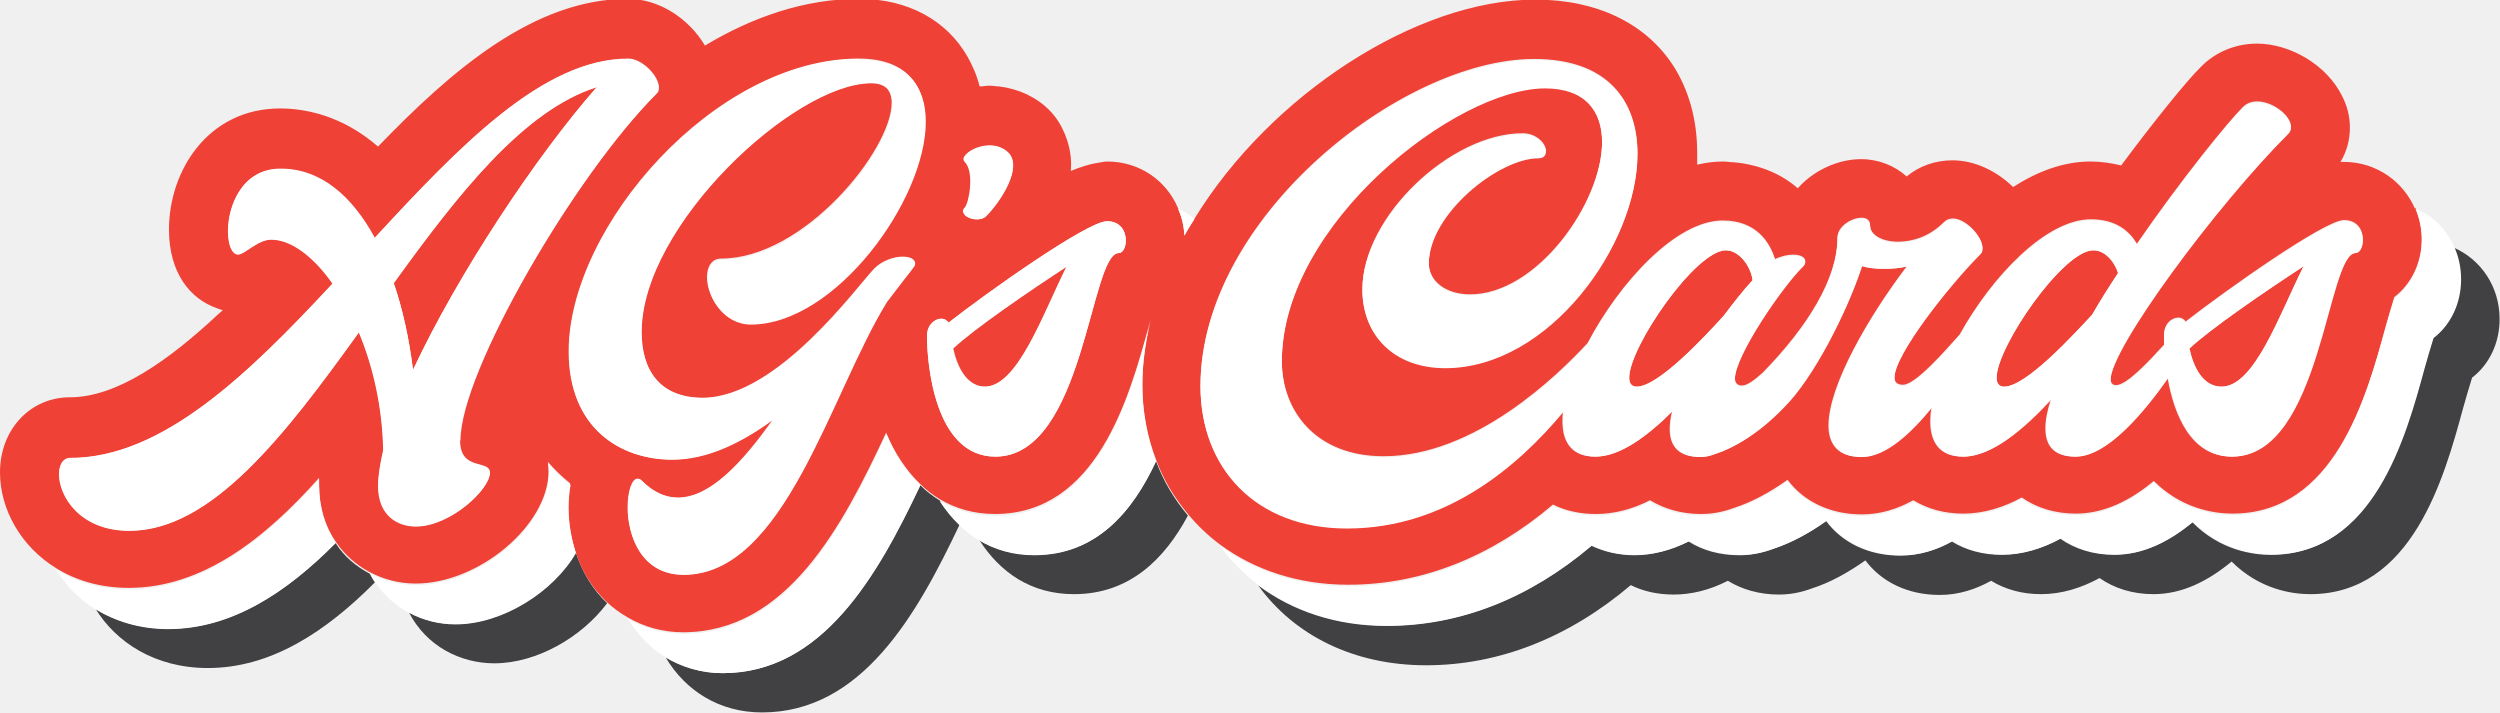
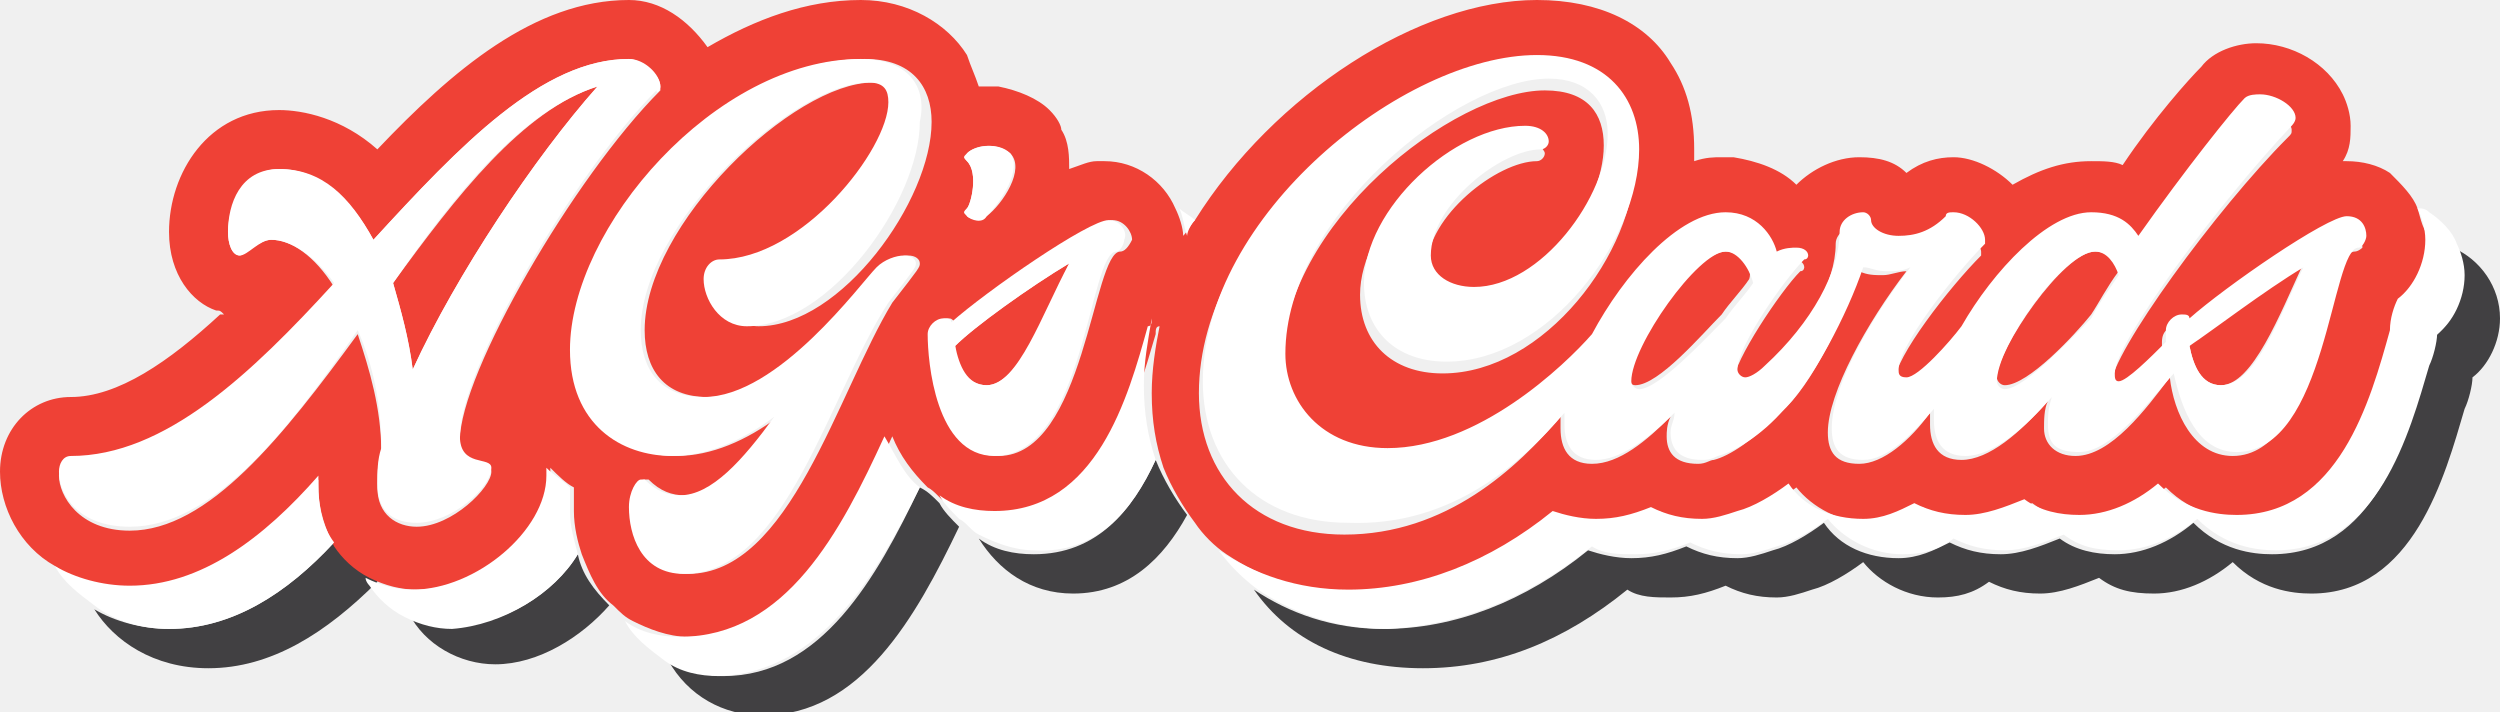
- <svg xmlns="http://www.w3.org/2000/svg" id="Layer_1" viewBox="0 0 63.62 18.13">
-   <defs>
-     <style>.cls-1{fill:none;}.cls-2{fill:#fff;}.cls-3{fill:#ef4136;}.cls-4{fill:#414042;}</style>
-   </defs>
-   <path class="cls-4" d="m8.54,13.82c-1.24,1.25-2.64,2.18-4.25,2.18-.73,0-1.36-.2-1.86-.51.52.85,1.51,1.51,2.86,1.51,1.61,0,3.01-.93,4.25-2.18-.05-.07-.09-.15-.13-.22-.34-.18-.65-.43-.87-.78Z" />
-   <path class="cls-4" d="m26.33,14.12c-.54,0-1.01-.14-1.41-.38.53.83,1.32,1.38,2.41,1.38,1.42,0,2.31-.9,2.9-2-.34-.41-.62-.86-.81-1.38-.59,1.27-1.51,2.38-3.09,2.38Z" />
-   <path class="cls-4" d="m62.44,6.3c.11.25.17.53.17.82,0,.62-.27,1.16-.7,1.49-.07.22-.16.53-.23.78-.49,1.77-1.31,4.73-3.89,4.73-.45,0-1.29-.11-2-.83-.59.49-1.25.83-1.99.83-.53,0-1-.15-1.37-.41-.46.25-.96.41-1.49.41-.48,0-.92-.12-1.27-.34-.39.22-.83.36-1.31.36-.81,0-1.48-.33-1.89-.88-.45.32-.91.56-1.35.71-.3.11-.58.16-.85.16-.5,0-.94-.12-1.3-.35-.47.23-.92.35-1.38.35-.4,0-.77-.09-1.09-.24-1.58,1.34-3.35,2.04-5.21,2.04-1.29,0-2.4-.38-3.27-1.03.91,1.26,2.42,2.03,4.27,2.03s3.63-.7,5.21-2.04c.32.16.69.24,1.09.24.45,0,.91-.11,1.38-.35.36.22.8.35,1.3.35.28,0,.56-.05.85-.16.44-.14.9-.39,1.35-.71.41.55,1.08.88,1.89.88.48,0,.91-.14,1.31-.36.36.22.79.34,1.27.34.53,0,1.03-.16,1.49-.41.37.26.84.41,1.37.41.74,0,1.4-.34,1.99-.83.71.71,1.54.83,2,.83,2.59,0,3.41-2.96,3.89-4.73.07-.25.16-.56.23-.78.43-.33.7-.87.7-1.49,0-.83-.48-1.52-1.17-1.82Z" />
-   <path class="cls-4" d="m23.42,12.35c-1.08,2.29-2.49,4.78-5.03,4.78-.54,0-1.03-.15-1.45-.4.51.86,1.38,1.4,2.45,1.4,2.54,0,3.94-2.48,5.03-4.78-.19-.18-.35-.39-.5-.61-.18-.11-.35-.24-.5-.39Z" />
-   <path class="cls-4" d="m14.65,14.06c-.58.99-1.87,1.82-3.07,1.82-.4,0-.8-.1-1.17-.29.44.85,1.3,1.29,2.17,1.29,1.08,0,2.23-.67,2.87-1.53-.36-.34-.63-.78-.8-1.3Z" />
-   <path class="cls-1" d="m18.36,6.6c-.24,0-.36.2-.36.47,0,.48.4,1.18,1.1,1.18,2.15,0,4.45-3.17,4.45-5.16,0-.91-.48-1.58-1.69-1.58-3.66,0-7.38,4.28-7.38,7.45,0,1.94,1.3,2.75,2.63,2.75.88,0,1.75-.42,2.57-1.02-.78,1.1-1.61,1.99-2.42,1.99-.31,0-.62-.13-.92-.43-.04-.04-.07-.05-.11-.05-.14,0-.25.32-.25.73,0,.72.34,1.71,1.42,1.71,2.57,0,3.73-4.6,5.17-6.94.67-.89.72-.9.72-.98,0-.11-.13-.17-.31-.17-.22,0-.52.1-.72.3-.4.4-2.46,3.29-4.37,3.29-1.09,0-1.56-.7-1.56-1.68,0-2.72,3.89-6.33,5.84-6.33.38,0,.54.2.54.53,0,1.19-2.23,3.96-4.34,3.96Z" />
-   <path class="cls-1" d="m16.76,2.24c0-.3-.43-.74-.78-.74-2.16,0-4.28,2.21-6.45,4.56-.58-1.07-1.37-1.76-2.4-1.76-.97,0-1.33.94-1.33,1.58,0,.35.1.6.26.6.16,0,.5-.38.84-.38.5,0,1.07.42,1.56,1.12-2.15,2.31-4.34,4.44-6.68,4.44-.18,0-.28.17-.28.41,0,.55.52,1.44,1.79,1.44,2.09,0,3.96-2.43,5.84-5.05.36.86.6,1.9.62,3-.08.35-.13.65-.13.91,0,.76.5,1.03.96,1.03.88,0,1.88-.94,1.88-1.36,0-.35-.76-.02-.76-.82,0-1.73,2.89-6.72,5-8.83.04-.04.05-.08.05-.14Zm-6.25,7.17c-.1-.78-.26-1.54-.49-2.21,1.63-2.25,3.3-4.4,5.17-4.99-1.54,1.75-3.54,4.76-4.68,7.2Z" />
-   <path class="cls-1" d="m24.56,4.13c.26.26.1,1.07,0,1.16-.07.07-.05.13,0,.19.11.11.4.16.53.02.36-.36.95-1.24.56-1.62-.32-.32-.86-.16-1.06.04-.07.07-.1.14-.04.2Z" />
-   <path class="cls-1" d="m28.17,5.63c-.5,0-3.08,1.83-4.03,2.58-.04-.06-.11-.1-.18-.1-.17,0-.37.16-.37.44,0,.66.18,3.07,1.74,3.07,2.27,0,2.41-5.18,3.14-5.18.11,0,.18-.16.18-.32,0-.23-.13-.49-.48-.49Zm-3.11,4.21c-.48,0-.72-.52-.82-.97.54-.5,1.92-1.45,2.9-2.09-.62,1.25-1.25,3.06-2.09,3.06Z" />
-   <path class="cls-1" d="m59.64,5.63c-.5,0-3.08,1.83-4.03,2.58-.04-.06-.11-.1-.18-.1-.17,0-.37.16-.37.44,0,.06,0,.16,0,.25-.39.43-.96,1.03-1.22,1.03-.1,0-.14-.06-.14-.16,0-.8,2.69-4.43,4.52-6.26.05-.05.07-.1.07-.16,0-.28-.47-.64-.86-.64-.13,0-.26.05-.36.14-.34.32-1.55,1.81-2.7,3.48-.19-.32-.54-.62-1.17-.62-1.14,0-2.52,1.46-3.34,2.93-.34.39-1.11,1.28-1.44,1.28-.16,0-.22-.07-.22-.2,0-.6,1.42-2.38,2.19-3.15.04-.04.05-.08.05-.14,0-.29-.42-.74-.75-.74-.1,0-.17.02-.24.1-.36.36-.79.49-1.16.49-.4,0-.71-.17-.71-.42,0-.14-.1-.19-.22-.19-.25,0-.61.23-.61.5,0,1.04-.74,2.26-1.9,3.44-.21.19-.4.33-.53.33-.12,0-.18-.07-.18-.19,0-.59,1.2-2.33,1.71-2.84.06-.05.08-.1.08-.14,0-.1-.13-.16-.31-.16-.14,0-.3.04-.46.11-.13-.42-.47-.98-1.33-.98-1.19,0-2.64,1.58-3.44,3.12-.74.81-2.85,2.88-5.19,2.88-1.73,0-2.59-1.16-2.59-2.43,0-3.51,4.44-6.96,6.7-6.96,1.03,0,1.45.59,1.45,1.38,0,1.56-1.66,3.89-3.36,3.89-.61,0-1.05-.34-1.05-.8,0-1.28,1.79-2.69,2.78-2.69.14,0,.2-.07.2-.17,0-.18-.24-.44-.59-.44-1.83,0-4.08,2.12-4.08,3.96,0,1.15.8,1.99,2.11,1.99,2.64,0,4.89-3.14,4.89-5.44,0-1.34-.75-2.4-2.63-2.4-3.38,0-8.49,4.05-8.49,8.31,0,2.06,1.39,3.61,3.73,3.61,2.55,0,4.38-1.62,5.5-2.96-.01.09-.02.18-.02.26,0,.54.24.9.83.9.62,0,1.33-.53,1.96-1.16-.04.17-.06.31-.06.46,0,.43.22.71.78.71.12,0,.24-.03.37-.08.41-.13,1.07-.48,1.74-1.18.74-.73,1.6-2.41,1.99-3.6.16.05.35.07.55.07.19,0,.4-.01.6-.06-.97,1.28-1.99,3.03-1.99,4.05,0,.49.24.8.84.8s1.24-.6,1.78-1.26c-.02.12-.03.24-.03.35,0,.54.24.9.83.9.72,0,1.54-.7,2.24-1.46-.1.29-.14.53-.14.74,0,.46.23.72.76.72.81,0,1.75-1.15,2.35-2,.17.91.58,2,1.63,2,2.27,0,2.41-5.18,3.14-5.18.11,0,.18-.16.18-.32,0-.23-.13-.49-.48-.49Zm-17.98,4.21c-.13,0-.19-.08-.19-.23,0-.78,1.69-3.24,2.46-3.24.34,0,.64.4.68.76-.24.26-.49.58-.73.9-.49.54-1.67,1.81-2.22,1.81Zm9.35,0c-.13,0-.19-.08-.19-.23,0-.78,1.69-3.24,2.46-3.24.29,0,.54.26.63.58-.23.35-.46.71-.66,1.06-.48.52-1.68,1.83-2.24,1.83Zm5.53,0c-.48,0-.72-.52-.82-.97.54-.5,1.92-1.45,2.9-2.09-.62,1.25-1.25,3.06-2.09,3.06Z" />
-   <path class="cls-3" d="m61.46,5.32c-.15-.35-.39-.64-.69-.85-.32-.22-.7-.35-1.13-.35-.03,0-.05,0-.08,0,.16-.26.24-.56.24-.87,0-.29-.07-.56-.2-.81-.39-.79-1.32-1.33-2.17-1.33-.53,0-1.05.21-1.42.59-.34.33-1.16,1.34-2.03,2.51-.25-.06-.51-.1-.78-.1-.68,0-1.35.25-1.97.65-.42-.41-.98-.68-1.54-.68-.44,0-.84.14-1.17.41-.3-.27-.71-.44-1.16-.44-.58,0-1.2.28-1.61.74-.44-.38-.99-.6-1.62-.66-.09,0-.18-.02-.28-.02-.22,0-.44.03-.66.08,0-.1,0-.2,0-.3,0-.86-.22-1.61-.61-2.22-.69-1.06-1.92-1.68-3.51-1.68-3.01,0-6.73,2.41-8.67,5.57-.09.14-.18.29-.26.43-.01-.25-.07-.48-.16-.69-.3-.71-.98-1.19-1.81-1.19-.06,0-.14.02-.21.03-.21.03-.44.1-.71.21.03-.33-.03-.65-.16-.96-.09-.21-.21-.41-.39-.59-.34-.34-.79-.54-1.27-.6-.08,0-.17-.02-.25-.02s-.17.02-.25.02c-.07-.28-.18-.53-.31-.76-.52-.91-1.5-1.47-2.76-1.47-1.37,0-2.71.46-3.92,1.19-.41-.69-1.17-1.19-1.96-1.19-2.38,0-4.48,1.81-6.36,3.76-.93-.81-1.89-.97-2.49-.97-1.84,0-2.83,1.59-2.83,3.08,0,1.13.56,1.77,1.21,2,.05.02.1.04.16.05-.03.03-.06.06-.1.09-1.28,1.2-2.6,2.13-3.79,2.13-1.01,0-1.78.82-1.78,1.91,0,.93.52,1.88,1.43,2.44.5.31,1.12.5,1.85.5,1.87,0,3.46-1.25,4.84-2.8,0,.05,0,.11,0,.16,0,.59.16,1.08.42,1.46.23.34.53.6.87.78.36.19.76.29,1.17.29,1.61,0,3.38-1.49,3.38-2.86,0-.06,0-.14-.02-.24.17.2.37.39.57.55-.03.18-.05.37-.05.58,0,.41.07.79.18,1.14.16.52.44.96.8,1.3.16.15.34.28.53.39.41.24.89.38,1.41.38,2.65,0,4.06-2.7,5.17-5.08.21.51.5.95.86,1.3.15.15.32.28.5.39.4.24.87.38,1.41.38,2.59,0,3.41-2.96,3.9-4.73.02-.07.04-.15.06-.23-.13.55-.21,1.1-.21,1.65,0,.7.13,1.35.35,1.93.19.52.47.97.81,1.38.24.29.51.55.82.78.87.64,1.98,1.02,3.26,1.02,1.86,0,3.63-.7,5.21-2.04.32.16.69.24,1.09.24.45,0,.91-.11,1.38-.35.36.22.8.35,1.3.35.28,0,.56-.05.85-.16.44-.14.9-.39,1.35-.71.41.55,1.08.88,1.89.88.48,0,.91-.14,1.31-.36.36.22.79.34,1.27.34.53,0,1.03-.16,1.49-.41.37.26.84.41,1.37.41.74,0,1.4-.34,1.99-.83.71.71,1.54.83,2,.83,2.59,0,3.41-2.96,3.89-4.73.07-.25.16-.56.23-.78.43-.33.7-.87.7-1.49,0-.28-.06-.55-.16-.79Zm-35.8-1.44c.38.38-.2,1.26-.56,1.62-.13.13-.42.08-.53-.02-.05-.06-.07-.12,0-.19.1-.1.26-.9,0-1.16-.06-.06-.04-.13.04-.2.19-.19.73-.36,1.06-.04Zm-13.95,7.33c0,.79.76.47.76.82,0,.42-1.01,1.36-1.88,1.36-.46,0-.96-.28-.96-1.03,0-.26.05-.56.13-.91-.02-1.1-.26-2.14-.62-3-1.88,2.61-3.75,5.05-5.84,5.05-1.27,0-1.79-.89-1.79-1.44,0-.24.1-.41.28-.41,2.34,0,4.53-2.12,6.68-4.44-.49-.7-1.06-1.12-1.56-1.12-.34,0-.68.38-.84.38-.17,0-.26-.25-.26-.6,0-.65.36-1.58,1.33-1.58,1.03,0,1.82.7,2.4,1.76,2.17-2.35,4.29-4.56,6.45-4.56.35,0,.78.44.78.74,0,.06-.01.11-.05.14-2.11,2.11-5,7.1-5,8.83ZM22.16,2.11c-1.96,0-5.84,3.61-5.84,6.33,0,.98.47,1.68,1.56,1.68,1.91,0,3.97-2.89,4.37-3.29.2-.2.5-.3.72-.3.18,0,.31.06.31.17,0,.08-.05.1-.72.98-1.44,2.34-2.6,6.94-5.17,6.94-1.08,0-1.42-1-1.42-1.71,0-.41.11-.73.25-.73.04,0,.07.01.11.05.3.3.61.43.92.43.82,0,1.64-.89,2.42-1.99-.82.6-1.69,1.02-2.57,1.02-1.33,0-2.63-.8-2.63-2.75,0-3.17,3.72-7.45,7.38-7.45,1.21,0,1.69.67,1.69,1.58,0,1.99-2.3,5.16-4.45,5.16-.71,0-1.1-.7-1.1-1.18,0-.26.12-.47.36-.47,2.11,0,4.34-2.77,4.34-3.96,0-.32-.16-.53-.54-.53Zm6.31,4.33c-.73,0-.88,5.18-3.14,5.18-1.56,0-1.74-2.41-1.74-3.07,0-.29.2-.44.37-.44.07,0,.14.04.18.1.95-.74,3.53-2.58,4.03-2.58.35,0,.48.26.48.49,0,.17-.07.32-.18.32Zm31.46,0c-.73,0-.88,5.18-3.14,5.18-1.05,0-1.47-1.09-1.63-2-.6.85-1.54,2-2.35,2-.53,0-.76-.26-.76-.72,0-.22.05-.46.14-.74-.71.77-1.52,1.46-2.24,1.46-.59,0-.83-.36-.83-.9,0-.11.01-.23.03-.35-.55.66-1.2,1.26-1.78,1.26s-.84-.31-.84-.8c0-1.02,1.02-2.77,1.99-4.05-.2.05-.41.06-.6.06-.2,0-.4-.02-.55-.07-.38,1.19-1.24,2.86-1.99,3.6-.67.7-1.33,1.06-1.74,1.18-.13.05-.25.08-.37.08-.56,0-.78-.28-.78-.71,0-.14.02-.29.06-.46-.62.64-1.33,1.16-1.96,1.16-.59,0-.83-.36-.83-.9,0-.08,0-.17.02-.26-1.11,1.34-2.94,2.96-5.5,2.96-2.34,0-3.73-1.55-3.73-3.61,0-4.26,5.11-8.31,8.49-8.31,1.87,0,2.63,1.06,2.63,2.4,0,2.3-2.25,5.44-4.89,5.44-1.31,0-2.11-.84-2.11-1.99,0-1.83,2.24-3.96,4.08-3.96.35,0,.59.26.59.44,0,.1-.06.17-.2.17-1,0-2.78,1.4-2.78,2.69,0,.47.44.8,1.05.8,1.7,0,3.36-2.33,3.36-3.89,0-.79-.42-1.38-1.45-1.38-2.27,0-6.7,3.44-6.7,6.96,0,1.27.86,2.43,2.59,2.43,2.33,0,4.44-2.07,5.19-2.88.81-1.54,2.25-3.12,3.44-3.12.86,0,1.2.56,1.33.98.16-.07.31-.11.46-.11.18,0,.31.06.31.16,0,.05-.02.1-.08.14-.52.52-1.71,2.25-1.71,2.84,0,.12.06.19.18.19.13,0,.32-.14.53-.33,1.15-1.18,1.9-2.4,1.9-3.44,0-.28.36-.5.61-.5.12,0,.22.05.22.19,0,.25.31.42.71.42.37,0,.8-.13,1.16-.49.07-.07.14-.1.24-.1.33,0,.75.46.75.74,0,.06-.01.11-.05.14-.78.78-2.19,2.55-2.19,3.15,0,.13.06.2.22.2.32,0,1.09-.89,1.44-1.28.82-1.48,2.2-2.93,3.34-2.93.64,0,.98.3,1.17.62,1.15-1.67,2.36-3.15,2.7-3.48.1-.1.23-.14.36-.14.4,0,.86.36.86.64,0,.06-.02.11-.07.16-1.83,1.83-4.52,5.46-4.52,6.26,0,.1.05.16.14.16.27,0,.83-.6,1.22-1.03,0-.09,0-.19,0-.25,0-.29.2-.44.37-.44.07,0,.14.04.18.1.95-.74,3.53-2.58,4.03-2.58.35,0,.48.26.48.49,0,.17-.07.32-.18.32Z" />
-   <path class="cls-3" d="m25.07,9.84c.84,0,1.46-1.81,2.09-3.06-.98.64-2.36,1.58-2.9,2.09.1.46.34.97.82.97Z" />
-   <path class="cls-3" d="m10.02,7.21c.23.67.4,1.43.49,2.21,1.14-2.43,3.14-5.44,4.68-7.2-1.87.59-3.54,2.73-5.17,4.99Z" />
-   <path class="cls-3" d="m53.27,6.37c-.77,0-2.46,2.46-2.46,3.24,0,.14.06.23.19.23.56,0,1.76-1.32,2.24-1.83.2-.35.43-.71.66-1.06-.1-.31-.35-.58-.63-.58Z" />
-   <path class="cls-3" d="m43.92,6.37c-.77,0-2.46,2.46-2.46,3.24,0,.14.06.23.19.23.55,0,1.73-1.27,2.22-1.81.24-.32.49-.64.73-.9-.05-.36-.35-.76-.68-.76Z" />
-   <path class="cls-3" d="m56.53,9.84c.84,0,1.46-1.81,2.09-3.06-.98.64-2.36,1.58-2.9,2.09.1.46.33.97.82.97Z" />
-   <path class="cls-2" d="m23.42,12.35c-.36-.35-.65-.79-.86-1.3-1.1,2.37-2.52,5.08-5.17,5.08-.53,0-1-.14-1.41-.38.25.41.57.74.96.98.42.25.91.4,1.45.4,2.54,0,3.94-2.48,5.03-4.78Z" />
-   <path class="cls-2" d="m29.42,11.75c-.22-.59-.35-1.23-.35-1.93,0-.55.08-1.11.21-1.65-.02.08-.04.16-.06.23-.49,1.77-1.31,4.73-3.9,4.73-.54,0-1.01-.14-1.41-.38.15.23.31.43.5.61.15.15.32.28.5.39.4.24.87.38,1.41.38,1.58,0,2.5-1.11,3.09-2.38Z" />
-   <path class="cls-2" d="m14.65,14.06c-.11-.35-.18-.73-.18-1.14,0-.21.02-.4.05-.58-.21-.16-.4-.34-.57-.55.01.1.02.18.02.24,0,1.36-1.77,2.86-3.38,2.86-.4,0-.81-.1-1.17-.29.04.08.08.15.13.22.23.34.53.6.87.78.36.19.76.29,1.17.29,1.2,0,2.5-.83,3.07-1.82Z" />
-   <path class="cls-2" d="m8.54,13.82c-.26-.39-.42-.87-.42-1.46,0-.05,0-.1,0-.16-1.38,1.55-2.97,2.8-4.84,2.8-.73,0-1.35-.19-1.85-.5.24.39.57.74.99,1,.51.31,1.13.51,1.86.51,1.61,0,3.01-.93,4.25-2.18Z" />
-   <path class="cls-2" d="m30.4,5.57c-.13-.1-.27-.19-.42-.26.09.21.15.44.16.69.08-.15.17-.29.26-.43Z" />
-   <path class="cls-2" d="m40.52,13.88c.32.16.69.24,1.09.24.45,0,.91-.11,1.38-.35.36.22.8.35,1.3.35.28,0,.56-.05.85-.16.44-.14.9-.39,1.35-.71.41.55,1.08.88,1.89.88.48,0,.91-.14,1.31-.36.36.22.79.34,1.27.34.53,0,1.03-.16,1.49-.41.37.26.84.41,1.37.41.74,0,1.4-.34,1.99-.83.71.71,1.54.83,2,.83,2.59,0,3.41-2.96,3.89-4.73.07-.25.16-.56.23-.78.43-.33.7-.87.7-1.49,0-.3-.06-.57-.17-.82-.15-.34-.38-.62-.68-.82-.09-.06-.2-.1-.31-.15.1.24.16.51.16.79,0,.62-.27,1.16-.7,1.49-.07.22-.16.53-.23.78-.49,1.77-1.31,4.73-3.89,4.73-.45,0-1.29-.11-2-.83-.59.49-1.25.83-1.99.83-.53,0-1-.15-1.37-.41-.46.25-.96.41-1.49.41-.48,0-.92-.12-1.27-.34-.39.22-.83.36-1.31.36-.81,0-1.48-.33-1.89-.88-.45.32-.91.56-1.35.71-.3.11-.58.16-.85.16-.5,0-.94-.12-1.3-.35-.47.23-.92.35-1.38.35-.4,0-.77-.09-1.09-.24-1.58,1.34-3.35,2.04-5.21,2.04-1.28,0-2.39-.38-3.26-1.02.28.38.61.71.98.99.87.65,1.98,1.03,3.27,1.03,1.86,0,3.63-.7,5.21-2.04Z" />
-   <path class="cls-2" d="m16.76,2.24c0-.3-.43-.74-.78-.74-2.16,0-4.28,2.21-6.45,4.56-.58-1.07-1.37-1.76-2.4-1.76-.97,0-1.33.94-1.33,1.58,0,.35.1.6.26.6.16,0,.5-.38.84-.38.5,0,1.07.42,1.56,1.12-2.15,2.31-4.34,4.44-6.68,4.44-.18,0-.28.17-.28.41,0,.55.52,1.44,1.79,1.44,2.09,0,3.96-2.43,5.84-5.05.36.86.6,1.9.62,3-.08.35-.13.65-.13.91,0,.76.5,1.03.96,1.03.88,0,1.88-.94,1.88-1.36,0-.35-.76-.02-.76-.82,0-1.73,2.89-6.72,5-8.83.04-.04.05-.08.05-.14Zm-6.25,7.17c-.1-.78-.26-1.54-.49-2.21,1.63-2.25,3.3-4.4,5.17-4.99-1.54,1.75-3.54,4.76-4.68,7.2Z" />
-   <path class="cls-2" d="m21.86,1.5c-3.66,0-7.38,4.28-7.38,7.45,0,1.94,1.3,2.75,2.63,2.75.88,0,1.75-.42,2.57-1.02-.78,1.1-1.61,1.99-2.42,1.99-.31,0-.62-.13-.92-.43-.04-.04-.07-.05-.11-.05-.14,0-.25.32-.25.73,0,.72.34,1.71,1.42,1.71,2.57,0,3.73-4.6,5.17-6.94.67-.89.72-.9.72-.98,0-.11-.13-.17-.31-.17-.22,0-.52.1-.72.3-.4.4-2.46,3.29-4.37,3.29-1.09,0-1.56-.7-1.56-1.68,0-2.72,3.89-6.33,5.84-6.33.38,0,.54.2.54.53,0,1.19-2.23,3.96-4.34,3.96-.24,0-.36.2-.36.47,0,.48.4,1.18,1.1,1.18,2.15,0,4.45-3.17,4.45-5.16,0-.91-.48-1.58-1.69-1.58Z" />
-   <path class="cls-2" d="m24.56,5.48c.11.11.4.16.53.02.36-.36.95-1.24.56-1.62-.32-.32-.86-.16-1.06.04-.07.07-.1.14-.04.2.26.26.1,1.07,0,1.16-.07.07-.05.13,0,.19Z" />
-   <path class="cls-2" d="m28.17,5.63c-.5,0-3.08,1.83-4.03,2.58-.04-.06-.11-.1-.18-.1-.17,0-.37.16-.37.44,0,.66.18,3.07,1.74,3.07,2.27,0,2.41-5.18,3.14-5.18.11,0,.18-.16.18-.32,0-.23-.13-.49-.48-.49Zm-3.11,4.21c-.48,0-.72-.52-.82-.97.54-.5,1.92-1.45,2.9-2.09-.62,1.25-1.25,3.06-2.09,3.06Z" />
-   <path class="cls-2" d="m39.8,10.46c-.01.09-.02.18-.02.26,0,.54.24.9.83.9.62,0,1.33-.53,1.96-1.16-.04.17-.06.31-.06.46,0,.43.22.71.78.71.12,0,.24-.03.37-.08.41-.13,1.07-.48,1.74-1.18.74-.73,1.6-2.41,1.99-3.6.16.05.35.07.55.07.19,0,.4-.01.6-.06-.97,1.28-1.99,3.03-1.99,4.05,0,.49.24.8.84.8s1.24-.6,1.78-1.26c-.02.12-.03.24-.03.35,0,.54.24.9.83.9.72,0,1.54-.7,2.24-1.46-.1.29-.14.53-.14.74,0,.46.23.72.76.72.81,0,1.75-1.15,2.35-2,.17.91.58,2,1.63,2,2.27,0,2.41-5.18,3.14-5.18.11,0,.18-.16.18-.32,0-.23-.13-.49-.48-.49-.5,0-3.08,1.83-4.03,2.58-.04-.06-.11-.1-.18-.1-.17,0-.37.16-.37.44,0,.06,0,.16,0,.25-.39.43-.96,1.03-1.22,1.03-.1,0-.14-.06-.14-.16,0-.8,2.69-4.43,4.52-6.26.05-.05.07-.1.07-.16,0-.28-.47-.64-.86-.64-.13,0-.26.05-.36.14-.34.32-1.55,1.81-2.7,3.48-.19-.32-.54-.62-1.17-.62-1.14,0-2.52,1.46-3.34,2.93-.34.39-1.11,1.28-1.44,1.28-.16,0-.22-.07-.22-.2,0-.6,1.42-2.38,2.19-3.15.04-.04.05-.08.05-.14,0-.29-.42-.74-.75-.74-.1,0-.17.02-.24.1-.36.36-.79.49-1.16.49-.4,0-.71-.17-.71-.42,0-.14-.1-.19-.22-.19-.25,0-.61.23-.61.5,0,1.04-.74,2.26-1.9,3.44-.21.19-.4.33-.53.33-.12,0-.18-.07-.18-.19,0-.59,1.2-2.33,1.71-2.84.06-.05.08-.1.08-.14,0-.1-.13-.16-.31-.16-.14,0-.3.04-.46.11-.13-.42-.47-.98-1.33-.98-1.19,0-2.64,1.58-3.44,3.12-.74.81-2.85,2.88-5.19,2.88-1.73,0-2.59-1.16-2.59-2.43,0-3.51,4.44-6.96,6.7-6.96,1.03,0,1.45.59,1.45,1.38,0,1.56-1.66,3.89-3.36,3.89-.61,0-1.05-.34-1.05-.8,0-1.28,1.79-2.69,2.78-2.69.14,0,.2-.07.2-.17,0-.18-.24-.44-.59-.44-1.83,0-4.08,2.12-4.08,3.96,0,1.15.8,1.99,2.11,1.99,2.64,0,4.89-3.14,4.89-5.44,0-1.34-.75-2.4-2.63-2.4-3.38,0-8.49,4.05-8.49,8.31,0,2.06,1.39,3.61,3.73,3.61,2.55,0,4.38-1.62,5.5-2.96Zm18.82-3.68c-.62,1.25-1.25,3.06-2.09,3.06-.48,0-.72-.52-.82-.97.54-.5,1.92-1.45,2.9-2.09Zm-5.35-.41c.29,0,.54.26.63.58-.23.35-.46.71-.66,1.06-.48.52-1.68,1.83-2.24,1.83-.13,0-.19-.08-.19-.23,0-.78,1.69-3.24,2.46-3.24Zm-9.35,0c.34,0,.64.4.68.76-.24.26-.49.58-.73.9-.49.54-1.67,1.81-2.22,1.81-.13,0-.19-.08-.19-.23,0-.78,1.69-3.24,2.46-3.24Z" />
+ <svg xmlns="http://www.w3.org/2000/svg" version="1.1" id="Layer_1" x="0px" y="0px" viewBox="0 0 63.6 18.1" style="enable-background:new 0 0 63.6 18.1;" xml:space="preserve">
+   <style type="text/css">
+ 	.st0{fill:#414042;}
+ 	.st1{fill:none;}
+ 	.st2{fill:#EF4136;}
+ 	.st3{fill:#FFFFFF;}
+ </style>
+   <g>
+     <path class="st0" d="M8.5,13.8C7.3,15.1,5.9,16,4.3,16c-0.7,0-1.4-0.2-1.9-0.5C2.9,16.3,3.9,17,5.3,17c1.6,0,3-0.9,4.3-2.2   c0-0.1-0.1-0.1-0.1-0.2C9.1,14.4,8.8,14.2,8.5,13.8z" />
+     <path class="st0" d="M26.3,14.1c-0.5,0-1-0.1-1.4-0.4c0.5,0.8,1.3,1.4,2.4,1.4c1.4,0,2.3-0.9,2.9-2c-0.3-0.4-0.6-0.9-0.8-1.4   C28.8,13,27.9,14.1,26.3,14.1z" />
+     <path class="st0" d="M62.4,6.3c0.1,0.3,0.2,0.5,0.2,0.8c0,0.6-0.3,1.2-0.7,1.5c-0.1,0.2-0.2,0.5-0.2,0.8c-0.5,1.8-1.3,4.7-3.9,4.7   c-0.5,0-1.3-0.1-2-0.8c-0.6,0.5-1.3,0.8-2,0.8c-0.5,0-1-0.1-1.4-0.4c-0.5,0.2-1,0.4-1.5,0.4c-0.5,0-0.9-0.1-1.3-0.3   c-0.4,0.2-0.8,0.4-1.3,0.4c-0.8,0-1.5-0.3-1.9-0.9c-0.4,0.3-0.9,0.6-1.3,0.7c-0.3,0.1-0.6,0.2-0.9,0.2c-0.5,0-0.9-0.1-1.3-0.3   c-0.5,0.2-0.9,0.3-1.4,0.3c-0.4,0-0.8-0.1-1.1-0.2c-1.6,1.3-3.4,2-5.2,2c-1.3,0-2.4-0.4-3.3-1c0.9,1.3,2.4,2,4.3,2   c1.9,0,3.6-0.7,5.2-2c0.3,0.2,0.7,0.2,1.1,0.2c0.5,0,0.9-0.1,1.4-0.3c0.4,0.2,0.8,0.3,1.3,0.3c0.3,0,0.6-0.1,0.9-0.2   c0.4-0.1,0.9-0.4,1.3-0.7c0.4,0.5,1.1,0.9,1.9,0.9c0.5,0,0.9-0.1,1.3-0.4c0.4,0.2,0.8,0.3,1.3,0.3c0.5,0,1-0.2,1.5-0.4   c0.4,0.3,0.8,0.4,1.4,0.4c0.7,0,1.4-0.3,2-0.8c0.7,0.7,1.5,0.8,2,0.8c2.6,0,3.4-3,3.9-4.7c0.1-0.2,0.2-0.6,0.2-0.8   c0.4-0.3,0.7-0.9,0.7-1.5C63.6,7.3,63.1,6.6,62.4,6.3z" />
+     <path class="st0" d="M23.4,12.4c-1.1,2.3-2.5,4.8-5,4.8c-0.5,0-1-0.2-1.4-0.4c0.5,0.9,1.4,1.4,2.4,1.4c2.5,0,3.9-2.5,5-4.8   c-0.2-0.2-0.4-0.4-0.5-0.6C23.7,12.6,23.6,12.5,23.4,12.4z" />
+     <path class="st0" d="M14.7,14.1c-0.6,1-1.9,1.8-3.1,1.8c-0.4,0-0.8-0.1-1.2-0.3c0.4,0.8,1.3,1.3,2.2,1.3c1.1,0,2.2-0.7,2.9-1.5   C15.1,15,14.8,14.6,14.7,14.1z" />
+   </g>
+   <g>
+     <path class="st1" d="M18.4,6.6c-0.2,0-0.4,0.2-0.4,0.5c0,0.5,0.4,1.2,1.1,1.2c2.1,0,4.4-3.2,4.4-5.2c0-0.9-0.5-1.6-1.7-1.6   c-3.7,0-7.4,4.3-7.4,7.4c0,1.9,1.3,2.7,2.6,2.7c0.9,0,1.8-0.4,2.6-1c-0.8,1.1-1.6,2-2.4,2c-0.3,0-0.6-0.1-0.9-0.4c0,0-0.1,0-0.1,0   c-0.1,0-0.3,0.3-0.3,0.7c0,0.7,0.3,1.7,1.4,1.7c2.6,0,3.7-4.6,5.2-6.9c0.7-0.9,0.7-0.9,0.7-1c0-0.1-0.1-0.2-0.3-0.2   c-0.2,0-0.5,0.1-0.7,0.3c-0.4,0.4-2.5,3.3-4.4,3.3c-1.1,0-1.6-0.7-1.6-1.7c0-2.7,3.9-6.3,5.8-6.3c0.4,0,0.5,0.2,0.5,0.5   C22.7,3.8,20.5,6.6,18.4,6.6z" />
+     <path class="st1" d="M16.8,2.2c0-0.3-0.4-0.7-0.8-0.7c-2.2,0-4.3,2.2-6.5,4.6C8.9,5,8.2,4.3,7.1,4.3c-1,0-1.3,0.9-1.3,1.6   c0,0.3,0.1,0.6,0.3,0.6c0.2,0,0.5-0.4,0.8-0.4c0.5,0,1.1,0.4,1.6,1.1c-2.1,2.3-4.3,4.4-6.7,4.4c-0.2,0-0.3,0.2-0.3,0.4   c0,0.6,0.5,1.4,1.8,1.4c2.1,0,4-2.4,5.8-5c0.4,0.9,0.6,1.9,0.6,3c-0.1,0.3-0.1,0.6-0.1,0.9c0,0.8,0.5,1,1,1c0.9,0,1.9-0.9,1.9-1.4   c0-0.3-0.8,0-0.8-0.8c0-1.7,2.9-6.7,5-8.8C16.7,2.4,16.8,2.3,16.8,2.2z M10.5,9.4c-0.1-0.8-0.3-1.5-0.5-2.2c1.6-2.3,3.3-4.4,5.2-5   C13.6,4,11.6,7,10.5,9.4z" />
+     <path class="st1" d="M24.6,4.1c0.3,0.3,0.1,1.1,0,1.2c-0.1,0.1,0,0.1,0,0.2c0.1,0.1,0.4,0.2,0.5,0c0.4-0.4,0.9-1.2,0.6-1.6   c-0.3-0.3-0.9-0.2-1.1,0C24.5,4,24.5,4.1,24.6,4.1z" />
+     <path class="st1" d="M28.2,5.6c-0.5,0-3.1,1.8-4,2.6c0-0.1-0.1-0.1-0.2-0.1c-0.2,0-0.4,0.2-0.4,0.4c0,0.7,0.2,3.1,1.7,3.1   c2.3,0,2.4-5.2,3.1-5.2c0.1,0,0.2-0.2,0.2-0.3C28.7,5.9,28.5,5.6,28.2,5.6z M25.1,9.8c-0.5,0-0.7-0.5-0.8-1   c0.5-0.5,1.9-1.5,2.9-2.1C26.5,8,25.9,9.8,25.1,9.8z" />
+     <path class="st1" d="M59.6,5.6c-0.5,0-3.1,1.8-4,2.6c0-0.1-0.1-0.1-0.2-0.1c-0.2,0-0.4,0.2-0.4,0.4c0,0.1,0,0.2,0,0.3   c-0.4,0.4-1,1-1.2,1c-0.1,0-0.1-0.1-0.1-0.2c0-0.8,2.7-4.4,4.5-6.3c0,0,0.1-0.1,0.1-0.2c0-0.3-0.5-0.6-0.9-0.6   c-0.1,0-0.3,0-0.4,0.1c-0.3,0.3-1.5,1.8-2.7,3.5c-0.2-0.3-0.5-0.6-1.2-0.6c-1.1,0-2.5,1.5-3.3,2.9c-0.3,0.4-1.1,1.3-1.4,1.3   c-0.2,0-0.2-0.1-0.2-0.2c0-0.6,1.4-2.4,2.2-3.2c0,0,0-0.1,0-0.1c0-0.3-0.4-0.7-0.8-0.7c-0.1,0-0.2,0-0.2,0.1   c-0.4,0.4-0.8,0.5-1.2,0.5c-0.4,0-0.7-0.2-0.7-0.4c0-0.1-0.1-0.2-0.2-0.2c-0.3,0-0.6,0.2-0.6,0.5c0,1-0.7,2.3-1.9,3.4   c-0.2,0.2-0.4,0.3-0.5,0.3c-0.1,0-0.2-0.1-0.2-0.2c0-0.6,1.2-2.3,1.7-2.8c0.1,0,0.1-0.1,0.1-0.1c0-0.1-0.1-0.2-0.3-0.2   c-0.1,0-0.3,0-0.5,0.1c-0.1-0.4-0.5-1-1.3-1c-1.2,0-2.6,1.6-3.4,3.1c-0.7,0.8-2.9,2.9-5.2,2.9c-1.7,0-2.6-1.2-2.6-2.4   c0-3.5,4.4-7,6.7-7c1,0,1.5,0.6,1.5,1.4c0,1.6-1.7,3.9-3.4,3.9c-0.6,0-1.1-0.3-1.1-0.8c0-1.3,1.8-2.7,2.8-2.7   c0.1,0,0.2-0.1,0.2-0.2c0-0.2-0.2-0.4-0.6-0.4c-1.8,0-4.1,2.1-4.1,4c0,1.2,0.8,2,2.1,2c2.6,0,4.9-3.1,4.9-5.4   c0-1.3-0.8-2.4-2.6-2.4c-3.4,0-8.5,4.1-8.5,8.3c0,2.1,1.4,3.6,3.7,3.6c2.6,0,4.4-1.6,5.5-3c0,0.1,0,0.2,0,0.3   c0,0.5,0.2,0.9,0.8,0.9c0.6,0,1.3-0.5,2-1.2c0,0.2-0.1,0.3-0.1,0.5c0,0.4,0.2,0.7,0.8,0.7c0.1,0,0.2,0,0.4-0.1   c0.4-0.1,1.1-0.5,1.7-1.2c0.7-0.7,1.6-2.4,2-3.6c0.2,0,0.3,0.1,0.6,0.1c0.2,0,0.4,0,0.6-0.1c-1,1.3-2,3-2,4.1   c0,0.5,0.2,0.8,0.8,0.8c0.6,0,1.2-0.6,1.8-1.3c0,0.1,0,0.2,0,0.3c0,0.5,0.2,0.9,0.8,0.9c0.7,0,1.5-0.7,2.2-1.5   c-0.1,0.3-0.1,0.5-0.1,0.7c0,0.5,0.2,0.7,0.8,0.7c0.8,0,1.7-1.2,2.4-2c0.2,0.9,0.6,2,1.6,2c2.3,0,2.4-5.2,3.1-5.2   c0.1,0,0.2-0.2,0.2-0.3C60.1,5.9,60,5.6,59.6,5.6z M41.7,9.8c-0.1,0-0.2-0.1-0.2-0.2c0-0.8,1.7-3.2,2.5-3.2c0.3,0,0.6,0.4,0.7,0.8   c-0.2,0.3-0.5,0.6-0.7,0.9C43.4,8.6,42.2,9.8,41.7,9.8z M51,9.8c-0.1,0-0.2-0.1-0.2-0.2c0-0.8,1.7-3.2,2.5-3.2   c0.3,0,0.5,0.3,0.6,0.6c-0.2,0.3-0.5,0.7-0.7,1.1C52.8,8.5,51.6,9.8,51,9.8z M56.5,9.8c-0.5,0-0.7-0.5-0.8-1   c0.5-0.5,1.9-1.5,2.9-2.1C58,8,57.4,9.8,56.5,9.8z" />
+     <path class="st2" d="M61.5,5.3c-0.1-0.3-0.4-0.6-0.7-0.9c-0.3-0.2-0.7-0.3-1.1-0.3c0,0-0.1,0-0.1,0c0.2-0.3,0.2-0.6,0.2-0.9   c0-0.3-0.1-0.6-0.2-0.8c-0.4-0.8-1.3-1.3-2.2-1.3c-0.5,0-1.1,0.2-1.4,0.6c-0.3,0.3-1.2,1.3-2,2.5c-0.2-0.1-0.5-0.1-0.8-0.1   c-0.7,0-1.3,0.2-2,0.6c-0.4-0.4-1-0.7-1.5-0.7c-0.4,0-0.8,0.1-1.2,0.4c-0.3-0.3-0.7-0.4-1.2-0.4c-0.6,0-1.2,0.3-1.6,0.7   c-0.4-0.4-1-0.6-1.6-0.7c-0.1,0-0.2,0-0.3,0c-0.2,0-0.4,0-0.7,0.1c0-0.1,0-0.2,0-0.3c0-0.9-0.2-1.6-0.6-2.2C41.9,0.6,40.7,0,39.1,0   c-3,0-6.7,2.4-8.7,5.6c-0.1,0.1-0.2,0.3-0.3,0.4c0-0.2-0.1-0.5-0.2-0.7c-0.3-0.7-1-1.2-1.8-1.2c-0.1,0-0.1,0-0.2,0   c-0.2,0-0.4,0.1-0.7,0.2c0-0.3,0-0.7-0.2-1C27,3.2,26.9,3,26.7,2.8c-0.3-0.3-0.8-0.5-1.3-0.6c-0.1,0-0.2,0-0.3,0   c-0.1,0-0.2,0-0.2,0c-0.1-0.3-0.2-0.5-0.3-0.8C24.1,0.6,23.1,0,21.9,0c-1.4,0-2.7,0.5-3.9,1.2C17.5,0.5,16.8,0,16,0   c-2.4,0-4.5,1.8-6.4,3.8c-0.9-0.8-1.9-1-2.5-1c-1.8,0-2.8,1.6-2.8,3.1c0,1.1,0.6,1.8,1.2,2c0.1,0,0.1,0,0.2,0.1C5.6,8,5.6,8,5.6,8   C4.3,9.2,3,10.1,1.8,10.1c-1,0-1.8,0.8-1.8,1.9c0,0.9,0.5,1.9,1.4,2.4C1.9,14.8,2.6,15,3.3,15c1.9,0,3.5-1.2,4.8-2.8   c0,0.1,0,0.1,0,0.2c0,0.6,0.2,1.1,0.4,1.5c0.2,0.3,0.5,0.6,0.9,0.8c0.4,0.2,0.8,0.3,1.2,0.3c1.6,0,3.4-1.5,3.4-2.9   c0-0.1,0-0.1,0-0.2c0.2,0.2,0.4,0.4,0.6,0.5c0,0.2,0,0.4,0,0.6c0,0.4,0.1,0.8,0.2,1.1c0.2,0.5,0.4,1,0.8,1.3   c0.2,0.2,0.3,0.3,0.5,0.4c0.4,0.2,0.9,0.4,1.4,0.4c2.7,0,4.1-2.7,5.2-5.1c0.2,0.5,0.5,0.9,0.9,1.3c0.2,0.1,0.3,0.3,0.5,0.4   c0.4,0.2,0.9,0.4,1.4,0.4c2.6,0,3.4-3,3.9-4.7c0-0.1,0-0.2,0.1-0.2c-0.1,0.5-0.2,1.1-0.2,1.7c0,0.7,0.1,1.3,0.3,1.9   c0.2,0.5,0.5,1,0.8,1.4c0.2,0.3,0.5,0.6,0.8,0.8c0.9,0.6,2,1,3.3,1c1.9,0,3.6-0.7,5.2-2c0.3,0.2,0.7,0.2,1.1,0.2   c0.5,0,0.9-0.1,1.4-0.3c0.4,0.2,0.8,0.3,1.3,0.3c0.3,0,0.6-0.1,0.9-0.2c0.4-0.1,0.9-0.4,1.3-0.7c0.4,0.5,1.1,0.9,1.9,0.9   c0.5,0,0.9-0.1,1.3-0.4c0.4,0.2,0.8,0.3,1.3,0.3c0.5,0,1-0.2,1.5-0.4c0.4,0.3,0.8,0.4,1.4,0.4c0.7,0,1.4-0.3,2-0.8   c0.7,0.7,1.5,0.8,2,0.8c2.6,0,3.4-3,3.9-4.7c0.1-0.2,0.2-0.6,0.2-0.8c0.4-0.3,0.7-0.9,0.7-1.5C61.6,5.8,61.6,5.6,61.5,5.3z    M25.7,3.9c0.4,0.4-0.2,1.3-0.6,1.6c-0.1,0.1-0.4,0.1-0.5,0c0-0.1-0.1-0.1,0-0.2c0.1-0.1,0.3-0.9,0-1.2c-0.1-0.1,0-0.1,0-0.2   C24.8,3.7,25.3,3.6,25.7,3.9z M11.7,11.2c0,0.8,0.8,0.5,0.8,0.8c0,0.4-1,1.4-1.9,1.4c-0.5,0-1-0.3-1-1c0-0.3,0-0.6,0.1-0.9   c0-1.1-0.3-2.1-0.6-3c-1.9,2.6-3.8,5-5.8,5c-1.3,0-1.8-0.9-1.8-1.4c0-0.2,0.1-0.4,0.3-0.4c2.3,0,4.5-2.1,6.7-4.4   C8,6.5,7.4,6.1,6.9,6.1c-0.3,0-0.7,0.4-0.8,0.4c-0.2,0-0.3-0.3-0.3-0.6c0-0.6,0.4-1.6,1.3-1.6c1,0,1.8,0.7,2.4,1.8   c2.2-2.4,4.3-4.6,6.5-4.6c0.3,0,0.8,0.4,0.8,0.7c0,0.1,0,0.1,0,0.1C14.6,4.5,11.7,9.5,11.7,11.2z M22.2,2.1c-2,0-5.8,3.6-5.8,6.3   c0,1,0.5,1.7,1.6,1.7c1.9,0,4-2.9,4.4-3.3c0.2-0.2,0.5-0.3,0.7-0.3c0.2,0,0.3,0.1,0.3,0.2c0,0.1,0,0.1-0.7,1   c-1.4,2.3-2.6,6.9-5.2,6.9c-1.1,0-1.4-1-1.4-1.7c0-0.4,0.1-0.7,0.3-0.7c0,0,0.1,0,0.1,0c0.3,0.3,0.6,0.4,0.9,0.4   c0.8,0,1.6-0.9,2.4-2c-0.8,0.6-1.7,1-2.6,1c-1.3,0-2.6-0.8-2.6-2.7c0-3.2,3.7-7.4,7.4-7.4c1.2,0,1.7,0.7,1.7,1.6   c0,2-2.3,5.2-4.4,5.2c-0.7,0-1.1-0.7-1.1-1.2c0-0.3,0.1-0.5,0.4-0.5c2.1,0,4.3-2.8,4.3-4C22.7,2.3,22.5,2.1,22.2,2.1z M28.5,6.4   c-0.7,0-0.9,5.2-3.1,5.2c-1.6,0-1.7-2.4-1.7-3.1c0-0.3,0.2-0.4,0.4-0.4c0.1,0,0.1,0,0.2,0.1c0.9-0.7,3.5-2.6,4-2.6   c0.3,0,0.5,0.3,0.5,0.5C28.7,6.3,28.6,6.4,28.5,6.4z M59.9,6.4c-0.7,0-0.9,5.2-3.1,5.2c-1,0-1.5-1.1-1.6-2c-0.6,0.8-1.5,2-2.4,2   c-0.5,0-0.8-0.3-0.8-0.7c0-0.2,0-0.5,0.1-0.7c-0.7,0.8-1.5,1.5-2.2,1.5c-0.6,0-0.8-0.4-0.8-0.9c0-0.1,0-0.2,0-0.3   c-0.5,0.7-1.2,1.3-1.8,1.3c-0.6,0-0.8-0.3-0.8-0.8c0-1,1-2.8,2-4.1c-0.2,0-0.4,0.1-0.6,0.1c-0.2,0-0.4,0-0.6-0.1   c-0.4,1.2-1.2,2.9-2,3.6c-0.7,0.7-1.3,1.1-1.7,1.2c-0.1,0-0.2,0.1-0.4,0.1c-0.6,0-0.8-0.3-0.8-0.7c0-0.1,0-0.3,0.1-0.5   c-0.6,0.6-1.3,1.2-2,1.2c-0.6,0-0.8-0.4-0.8-0.9c0-0.1,0-0.2,0-0.3c-1.1,1.3-2.9,3-5.5,3c-2.3,0-3.7-1.5-3.7-3.6   c0-4.3,5.1-8.3,8.5-8.3c1.9,0,2.6,1.1,2.6,2.4c0,2.3-2.3,5.4-4.9,5.4c-1.3,0-2.1-0.8-2.1-2c0-1.8,2.2-4,4.1-4   c0.3,0,0.6,0.3,0.6,0.4c0,0.1-0.1,0.2-0.2,0.2c-1,0-2.8,1.4-2.8,2.7c0,0.5,0.4,0.8,1.1,0.8c1.7,0,3.4-2.3,3.4-3.9   c0-0.8-0.4-1.4-1.5-1.4c-2.3,0-6.7,3.4-6.7,7c0,1.3,0.9,2.4,2.6,2.4c2.3,0,4.4-2.1,5.2-2.9c0.8-1.5,2.3-3.1,3.4-3.1   c0.9,0,1.2,0.6,1.3,1c0.2-0.1,0.3-0.1,0.5-0.1c0.2,0,0.3,0.1,0.3,0.2c0,0,0,0.1-0.1,0.1c-0.5,0.5-1.7,2.3-1.7,2.8   c0,0.1,0.1,0.2,0.2,0.2c0.1,0,0.3-0.1,0.5-0.3c1.2-1.2,1.9-2.4,1.9-3.4c0-0.3,0.4-0.5,0.6-0.5c0.1,0,0.2,0,0.2,0.2   c0,0.3,0.3,0.4,0.7,0.4c0.4,0,0.8-0.1,1.2-0.5c0.1-0.1,0.1-0.1,0.2-0.1c0.3,0,0.8,0.5,0.8,0.7c0,0.1,0,0.1,0,0.1   c-0.8,0.8-2.2,2.6-2.2,3.2c0,0.1,0.1,0.2,0.2,0.2c0.3,0,1.1-0.9,1.4-1.3c0.8-1.5,2.2-2.9,3.3-2.9c0.6,0,1,0.3,1.2,0.6   c1.2-1.7,2.4-3.2,2.7-3.5c0.1-0.1,0.2-0.1,0.4-0.1c0.4,0,0.9,0.4,0.9,0.6c0,0.1,0,0.1-0.1,0.2c-1.8,1.8-4.5,5.5-4.5,6.3   c0,0.1,0,0.2,0.1,0.2c0.3,0,0.8-0.6,1.2-1c0-0.1,0-0.2,0-0.3c0-0.3,0.2-0.4,0.4-0.4c0.1,0,0.1,0,0.2,0.1c0.9-0.7,3.5-2.6,4-2.6   c0.3,0,0.5,0.3,0.5,0.5C60.1,6.3,60,6.4,59.9,6.4z" />
+     <path class="st2" d="M25.1,9.8c0.8,0,1.5-1.8,2.1-3.1c-1,0.6-2.4,1.6-2.9,2.1C24.3,9.3,24.6,9.8,25.1,9.8z" />
+     <path class="st2" d="M10,7.2c0.2,0.7,0.4,1.4,0.5,2.2C11.6,7,13.6,4,15.2,2.2C13.3,2.8,11.6,5,10,7.2z" />
+     <path class="st2" d="M53.3,6.4c-0.8,0-2.5,2.5-2.5,3.2c0,0.1,0.1,0.2,0.2,0.2c0.6,0,1.8-1.3,2.2-1.8c0.2-0.3,0.4-0.7,0.7-1.1   C53.8,6.6,53.6,6.4,53.3,6.4z" />
+     <path class="st2" d="M43.9,6.4c-0.8,0-2.5,2.5-2.5,3.2c0,0.1,0.1,0.2,0.2,0.2c0.6,0,1.7-1.3,2.2-1.8c0.2-0.3,0.5-0.6,0.7-0.9   C44.6,6.8,44.3,6.4,43.9,6.4z" />
+     <path class="st2" d="M56.5,9.8c0.8,0,1.5-1.8,2.1-3.1c-1,0.6-2.4,1.6-2.9,2.1C55.8,9.3,56,9.8,56.5,9.8z" />
+   </g>
+   <g>
+     <path class="st3" d="M23.4,12.4c-0.4-0.3-0.6-0.8-0.9-1.3c-1.1,2.4-2.5,5.1-5.2,5.1c-0.5,0-1-0.1-1.4-0.4c0.2,0.4,0.6,0.7,1,1   c0.4,0.3,0.9,0.4,1.4,0.4C20.9,17.1,22.3,14.6,23.4,12.4z" />
+     <path class="st3" d="M29.4,11.7c-0.2-0.6-0.3-1.2-0.3-1.9c0-0.6,0.1-1.1,0.2-1.7c0,0.1,0,0.2-0.1,0.2c-0.5,1.8-1.3,4.7-3.9,4.7   c-0.5,0-1-0.1-1.4-0.4c0.1,0.2,0.3,0.4,0.5,0.6c0.2,0.1,0.3,0.3,0.5,0.4c0.4,0.2,0.9,0.4,1.4,0.4C27.9,14.1,28.8,13,29.4,11.7z" />
+     <path class="st3" d="M14.7,14.1c-0.1-0.4-0.2-0.7-0.2-1.1c0-0.2,0-0.4,0-0.6c-0.2-0.2-0.4-0.3-0.6-0.5c0,0.1,0,0.2,0,0.2   c0,1.4-1.8,2.9-3.4,2.9c-0.4,0-0.8-0.1-1.2-0.3c0,0.1,0.1,0.2,0.1,0.2c0.2,0.3,0.5,0.6,0.9,0.8c0.4,0.2,0.8,0.3,1.2,0.3   C12.8,15.9,14.1,15.1,14.7,14.1z" />
+     <path class="st3" d="M8.5,13.8c-0.3-0.4-0.4-0.9-0.4-1.5c0-0.1,0-0.1,0-0.2c-1.4,1.6-3,2.8-4.8,2.8c-0.7,0-1.4-0.2-1.9-0.5   c0.2,0.4,0.6,0.7,1,1C2.9,15.8,3.6,16,4.3,16C5.9,16,7.3,15.1,8.5,13.8z" />
+     <path class="st3" d="M30.4,5.6c-0.1-0.1-0.3-0.2-0.4-0.3c0.1,0.2,0.1,0.4,0.2,0.7C30.2,5.9,30.3,5.7,30.4,5.6z" />
+     <path class="st3" d="M40.5,13.9c0.3,0.2,0.7,0.2,1.1,0.2c0.5,0,0.9-0.1,1.4-0.3c0.4,0.2,0.8,0.3,1.3,0.3c0.3,0,0.6-0.1,0.9-0.2   c0.4-0.1,0.9-0.4,1.3-0.7c0.4,0.5,1.1,0.9,1.9,0.9c0.5,0,0.9-0.1,1.3-0.4c0.4,0.2,0.8,0.3,1.3,0.3c0.5,0,1-0.2,1.5-0.4   c0.4,0.3,0.8,0.4,1.4,0.4c0.7,0,1.4-0.3,2-0.8c0.7,0.7,1.5,0.8,2,0.8c2.6,0,3.4-3,3.9-4.7c0.1-0.2,0.2-0.6,0.2-0.8   c0.4-0.3,0.7-0.9,0.7-1.5c0-0.3-0.1-0.6-0.2-0.8c-0.1-0.3-0.4-0.6-0.7-0.8c-0.1-0.1-0.2-0.1-0.3-0.1c0.1,0.2,0.2,0.5,0.2,0.8   c0,0.6-0.3,1.2-0.7,1.5c-0.1,0.2-0.2,0.5-0.2,0.8c-0.5,1.8-1.3,4.7-3.9,4.7c-0.5,0-1.3-0.1-2-0.8c-0.6,0.5-1.3,0.8-2,0.8   c-0.5,0-1-0.1-1.4-0.4c-0.5,0.2-1,0.4-1.5,0.4c-0.5,0-0.9-0.1-1.3-0.3c-0.4,0.2-0.8,0.4-1.3,0.4c-0.8,0-1.5-0.3-1.9-0.9   c-0.4,0.3-0.9,0.6-1.3,0.7c-0.3,0.1-0.6,0.2-0.9,0.2c-0.5,0-0.9-0.1-1.3-0.3c-0.5,0.2-0.9,0.3-1.4,0.3c-0.4,0-0.8-0.1-1.1-0.2   c-1.6,1.3-3.4,2-5.2,2c-1.3,0-2.4-0.4-3.3-1c0.3,0.4,0.6,0.7,1,1c0.9,0.6,2,1,3.3,1C37.2,15.9,38.9,15.2,40.5,13.9z" />
+     <path class="st3" d="M16.8,2.2c0-0.3-0.4-0.7-0.8-0.7c-2.2,0-4.3,2.2-6.5,4.6C8.9,5,8.2,4.3,7.1,4.3c-1,0-1.3,0.9-1.3,1.6   c0,0.3,0.1,0.6,0.3,0.6c0.2,0,0.5-0.4,0.8-0.4c0.5,0,1.1,0.4,1.6,1.1c-2.1,2.3-4.3,4.4-6.7,4.4c-0.2,0-0.3,0.2-0.3,0.4   c0,0.6,0.5,1.4,1.8,1.4c2.1,0,4-2.4,5.8-5c0.4,0.9,0.6,1.9,0.6,3c-0.1,0.3-0.1,0.6-0.1,0.9c0,0.8,0.5,1,1,1c0.9,0,1.9-0.9,1.9-1.4   c0-0.3-0.8,0-0.8-0.8c0-1.7,2.9-6.7,5-8.8C16.7,2.4,16.8,2.3,16.8,2.2z M10.5,9.4c-0.1-0.8-0.3-1.5-0.5-2.2c1.6-2.3,3.3-4.4,5.2-5   C13.6,4,11.6,7,10.5,9.4z" />
+     <path class="st3" d="M21.9,1.5c-3.7,0-7.4,4.3-7.4,7.4c0,1.9,1.3,2.7,2.6,2.7c0.9,0,1.8-0.4,2.6-1c-0.8,1.1-1.6,2-2.4,2   c-0.3,0-0.6-0.1-0.9-0.4c0,0-0.1,0-0.1,0c-0.1,0-0.3,0.3-0.3,0.7c0,0.7,0.3,1.7,1.4,1.7c2.6,0,3.7-4.6,5.2-6.9   c0.7-0.9,0.7-0.9,0.7-1c0-0.1-0.1-0.2-0.3-0.2c-0.2,0-0.5,0.1-0.7,0.3c-0.4,0.4-2.5,3.3-4.4,3.3c-1.1,0-1.6-0.7-1.6-1.7   c0-2.7,3.9-6.3,5.8-6.3c0.4,0,0.5,0.2,0.5,0.5c0,1.2-2.2,4-4.3,4c-0.2,0-0.4,0.2-0.4,0.5c0,0.5,0.4,1.2,1.1,1.2   c2.1,0,4.4-3.2,4.4-5.2C23.6,2.2,23.1,1.5,21.9,1.5z" />
+     <path class="st3" d="M24.6,5.5c0.1,0.1,0.4,0.2,0.5,0c0.4-0.4,0.9-1.2,0.6-1.6c-0.3-0.3-0.9-0.2-1.1,0c-0.1,0.1-0.1,0.1,0,0.2   c0.3,0.3,0.1,1.1,0,1.2C24.5,5.4,24.5,5.4,24.6,5.5z" />
+     <path class="st3" d="M28.2,5.6c-0.5,0-3.1,1.8-4,2.6c0-0.1-0.1-0.1-0.2-0.1c-0.2,0-0.4,0.2-0.4,0.4c0,0.7,0.2,3.1,1.7,3.1   c2.3,0,2.4-5.2,3.1-5.2c0.1,0,0.2-0.2,0.2-0.3C28.7,5.9,28.5,5.6,28.2,5.6z M25.1,9.8c-0.5,0-0.7-0.5-0.8-1   c0.5-0.5,1.9-1.5,2.9-2.1C26.5,8,25.9,9.8,25.1,9.8z" />
+     <path class="st3" d="M39.8,10.5c0,0.1,0,0.2,0,0.3c0,0.5,0.2,0.9,0.8,0.9c0.6,0,1.3-0.5,2-1.2c0,0.2-0.1,0.3-0.1,0.5   c0,0.4,0.2,0.7,0.8,0.7c0.1,0,0.2,0,0.4-0.1c0.4-0.1,1.1-0.5,1.7-1.2c0.7-0.7,1.6-2.4,2-3.6c0.2,0,0.3,0.1,0.6,0.1   c0.2,0,0.4,0,0.6-0.1c-1,1.3-2,3-2,4.1c0,0.5,0.2,0.8,0.8,0.8c0.6,0,1.2-0.6,1.8-1.3c0,0.1,0,0.2,0,0.3c0,0.5,0.2,0.9,0.8,0.9   c0.7,0,1.5-0.7,2.2-1.5c-0.1,0.3-0.1,0.5-0.1,0.7c0,0.5,0.2,0.7,0.8,0.7c0.8,0,1.7-1.2,2.4-2c0.2,0.9,0.6,2,1.6,2   c2.3,0,2.4-5.2,3.1-5.2c0.1,0,0.2-0.2,0.2-0.3c0-0.2-0.1-0.5-0.5-0.5c-0.5,0-3.1,1.8-4,2.6c0-0.1-0.1-0.1-0.2-0.1   c-0.2,0-0.4,0.2-0.4,0.4c0,0.1,0,0.2,0,0.3c-0.4,0.4-1,1-1.2,1c-0.1,0-0.1-0.1-0.1-0.2c0-0.8,2.7-4.4,4.5-6.3c0,0,0.1-0.1,0.1-0.2   c0-0.3-0.5-0.6-0.9-0.6c-0.1,0-0.3,0-0.4,0.1c-0.3,0.3-1.5,1.8-2.7,3.5c-0.2-0.3-0.5-0.6-1.2-0.6c-1.1,0-2.5,1.5-3.3,2.9   c-0.3,0.4-1.1,1.3-1.4,1.3c-0.2,0-0.2-0.1-0.2-0.2c0-0.6,1.4-2.4,2.2-3.2c0,0,0-0.1,0-0.1c0-0.3-0.4-0.7-0.8-0.7   c-0.1,0-0.2,0-0.2,0.1c-0.4,0.4-0.8,0.5-1.2,0.5c-0.4,0-0.7-0.2-0.7-0.4c0-0.1-0.1-0.2-0.2-0.2c-0.3,0-0.6,0.2-0.6,0.5   c0,1-0.7,2.3-1.9,3.4c-0.2,0.2-0.4,0.3-0.5,0.3c-0.1,0-0.2-0.1-0.2-0.2c0-0.6,1.2-2.3,1.7-2.8c0.1,0,0.1-0.1,0.1-0.1   c0-0.1-0.1-0.2-0.3-0.2c-0.1,0-0.3,0-0.5,0.1c-0.1-0.4-0.5-1-1.3-1c-1.2,0-2.6,1.6-3.4,3.1c-0.7,0.8-2.9,2.9-5.2,2.9   c-1.7,0-2.6-1.2-2.6-2.4c0-3.5,4.4-7,6.7-7c1,0,1.5,0.6,1.5,1.4c0,1.6-1.7,3.9-3.4,3.9c-0.6,0-1.1-0.3-1.1-0.8   c0-1.3,1.8-2.7,2.8-2.7c0.1,0,0.2-0.1,0.2-0.2c0-0.2-0.2-0.4-0.6-0.4c-1.8,0-4.1,2.1-4.1,4c0,1.2,0.8,2,2.1,2   c2.6,0,4.9-3.1,4.9-5.4c0-1.3-0.8-2.4-2.6-2.4c-3.4,0-8.5,4.1-8.5,8.3c0,2.1,1.4,3.6,3.7,3.6C36.9,13.4,38.7,11.8,39.8,10.5z    M58.6,6.8C58,8,57.4,9.8,56.5,9.8c-0.5,0-0.7-0.5-0.8-1C56.3,8.4,57.6,7.4,58.6,6.8z M53.3,6.4c0.3,0,0.5,0.3,0.6,0.6   c-0.2,0.3-0.5,0.7-0.7,1.1c-0.5,0.5-1.7,1.8-2.2,1.8c-0.1,0-0.2-0.1-0.2-0.2C50.8,8.8,52.5,6.4,53.3,6.4z M43.9,6.4   c0.3,0,0.6,0.4,0.7,0.8c-0.2,0.3-0.5,0.6-0.7,0.9c-0.5,0.5-1.7,1.8-2.2,1.8c-0.1,0-0.2-0.1-0.2-0.2C41.5,8.8,43.2,6.4,43.9,6.4z" />
+   </g>
</svg>
